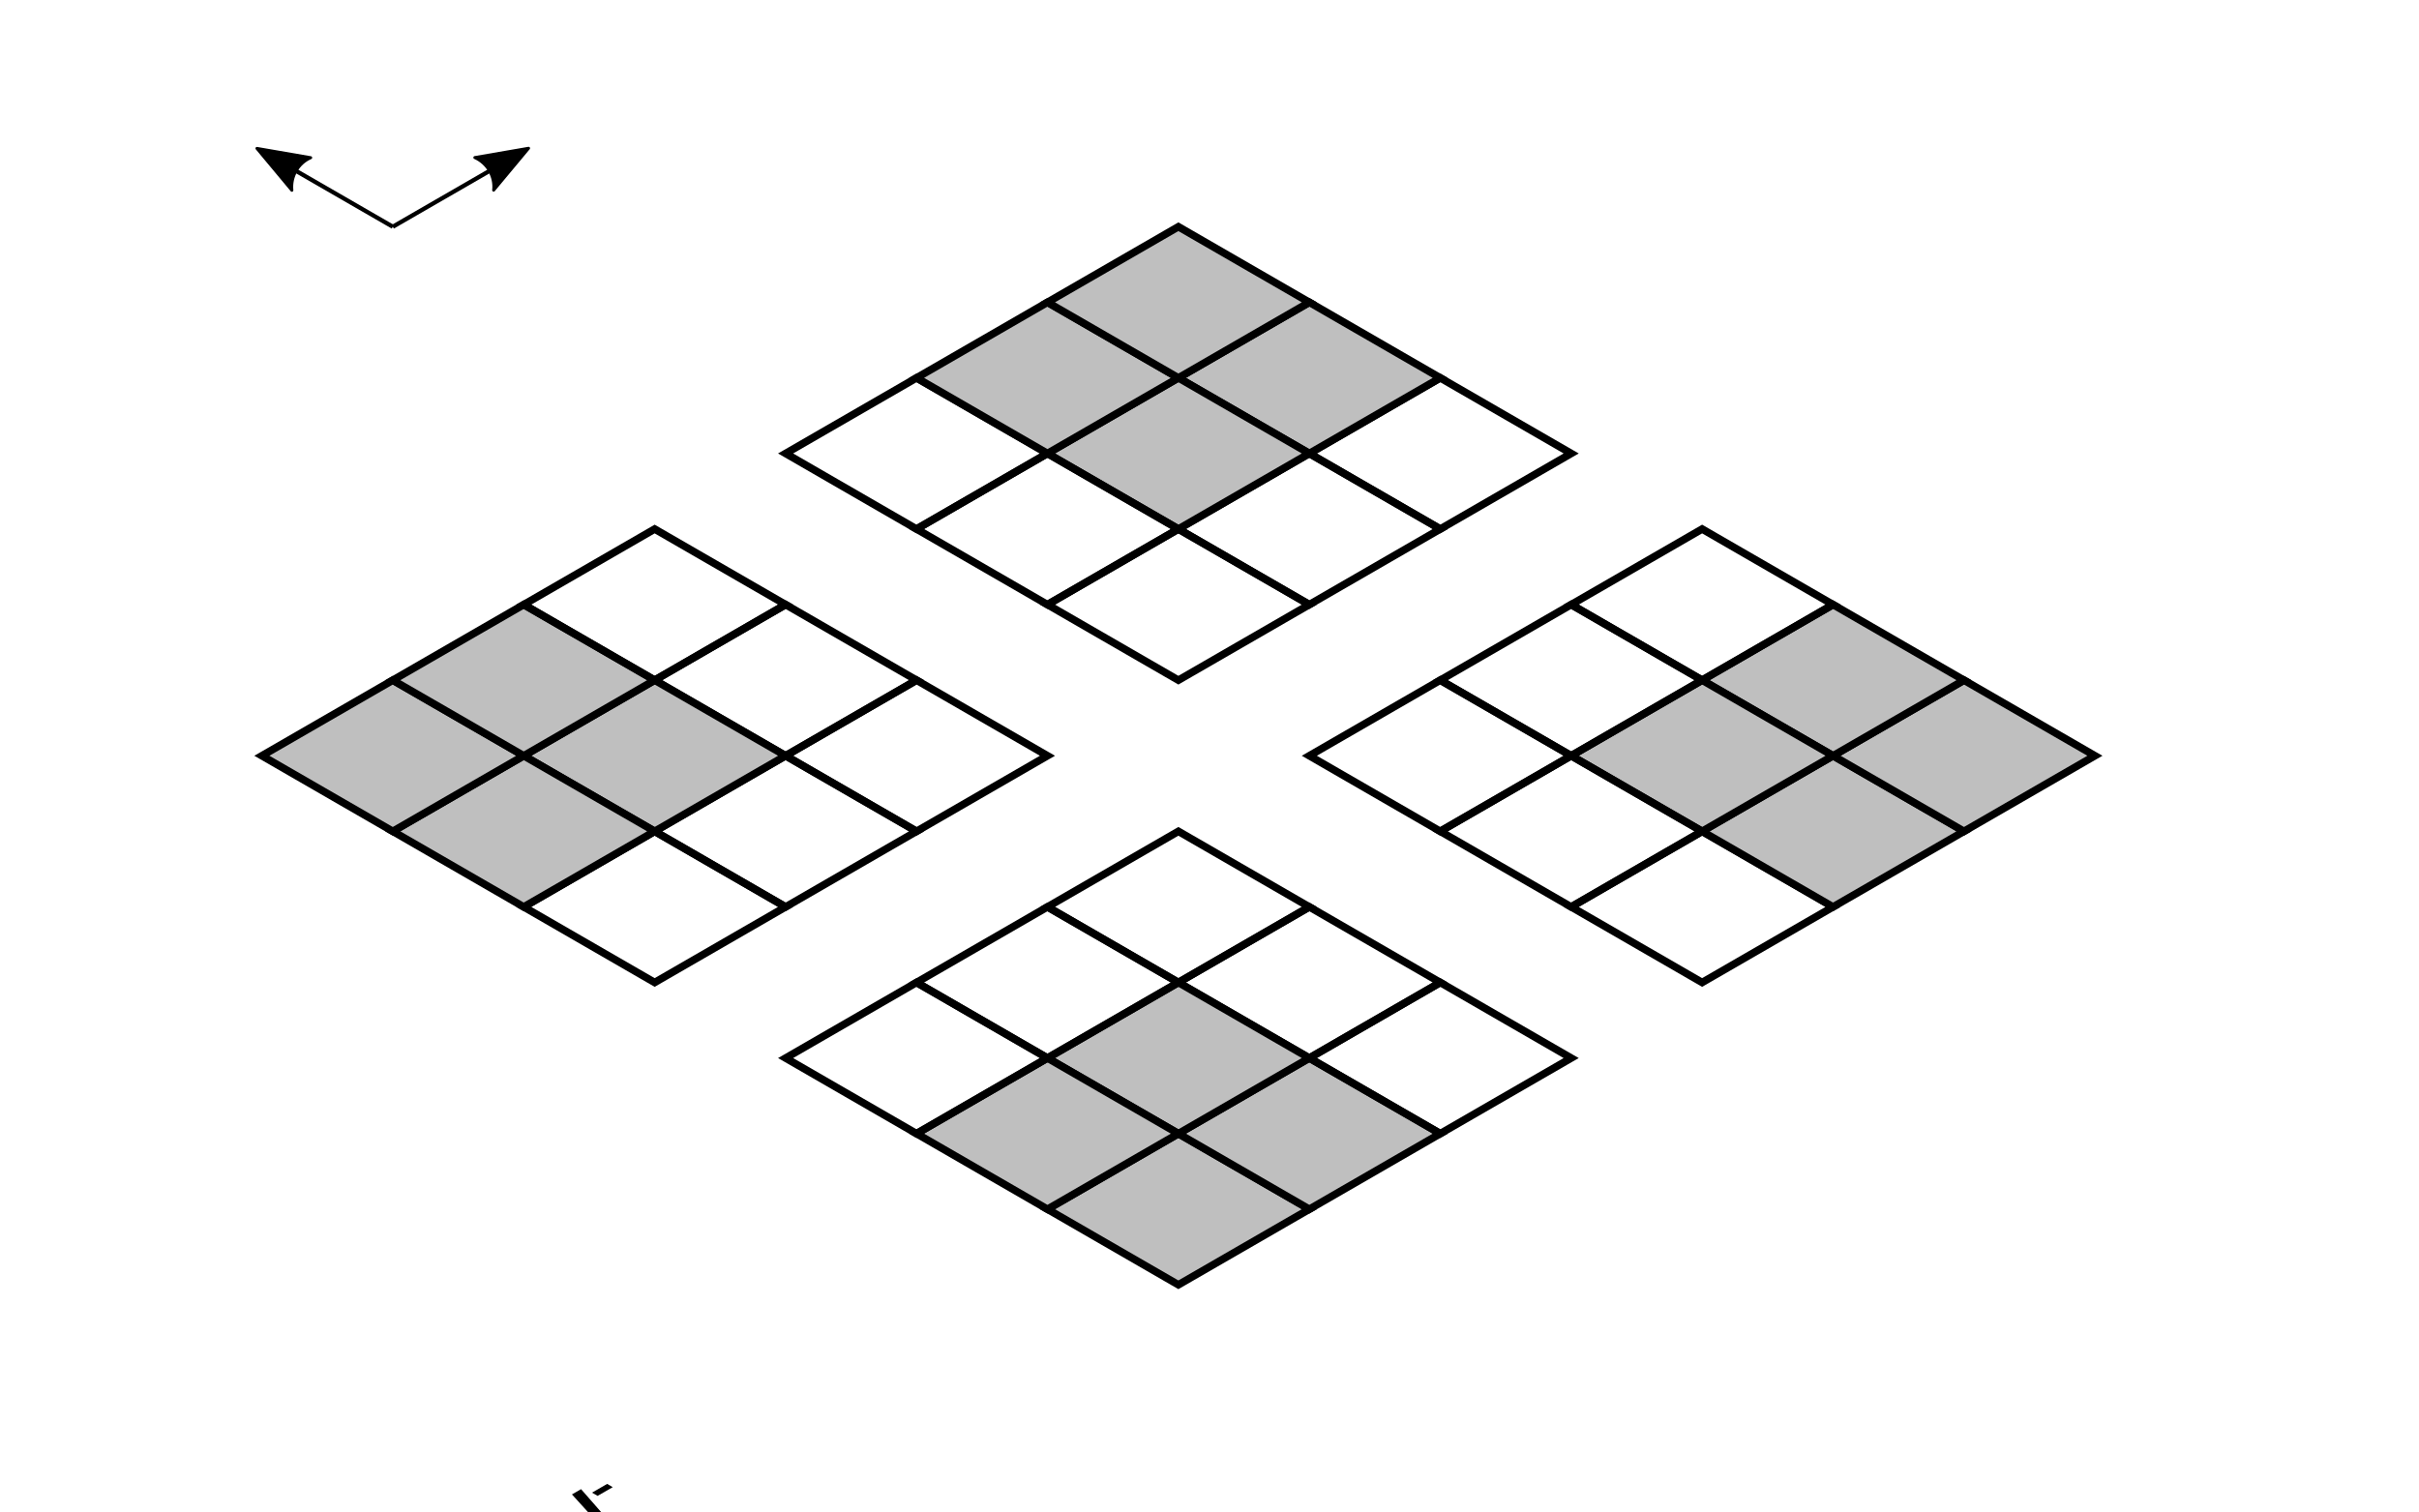
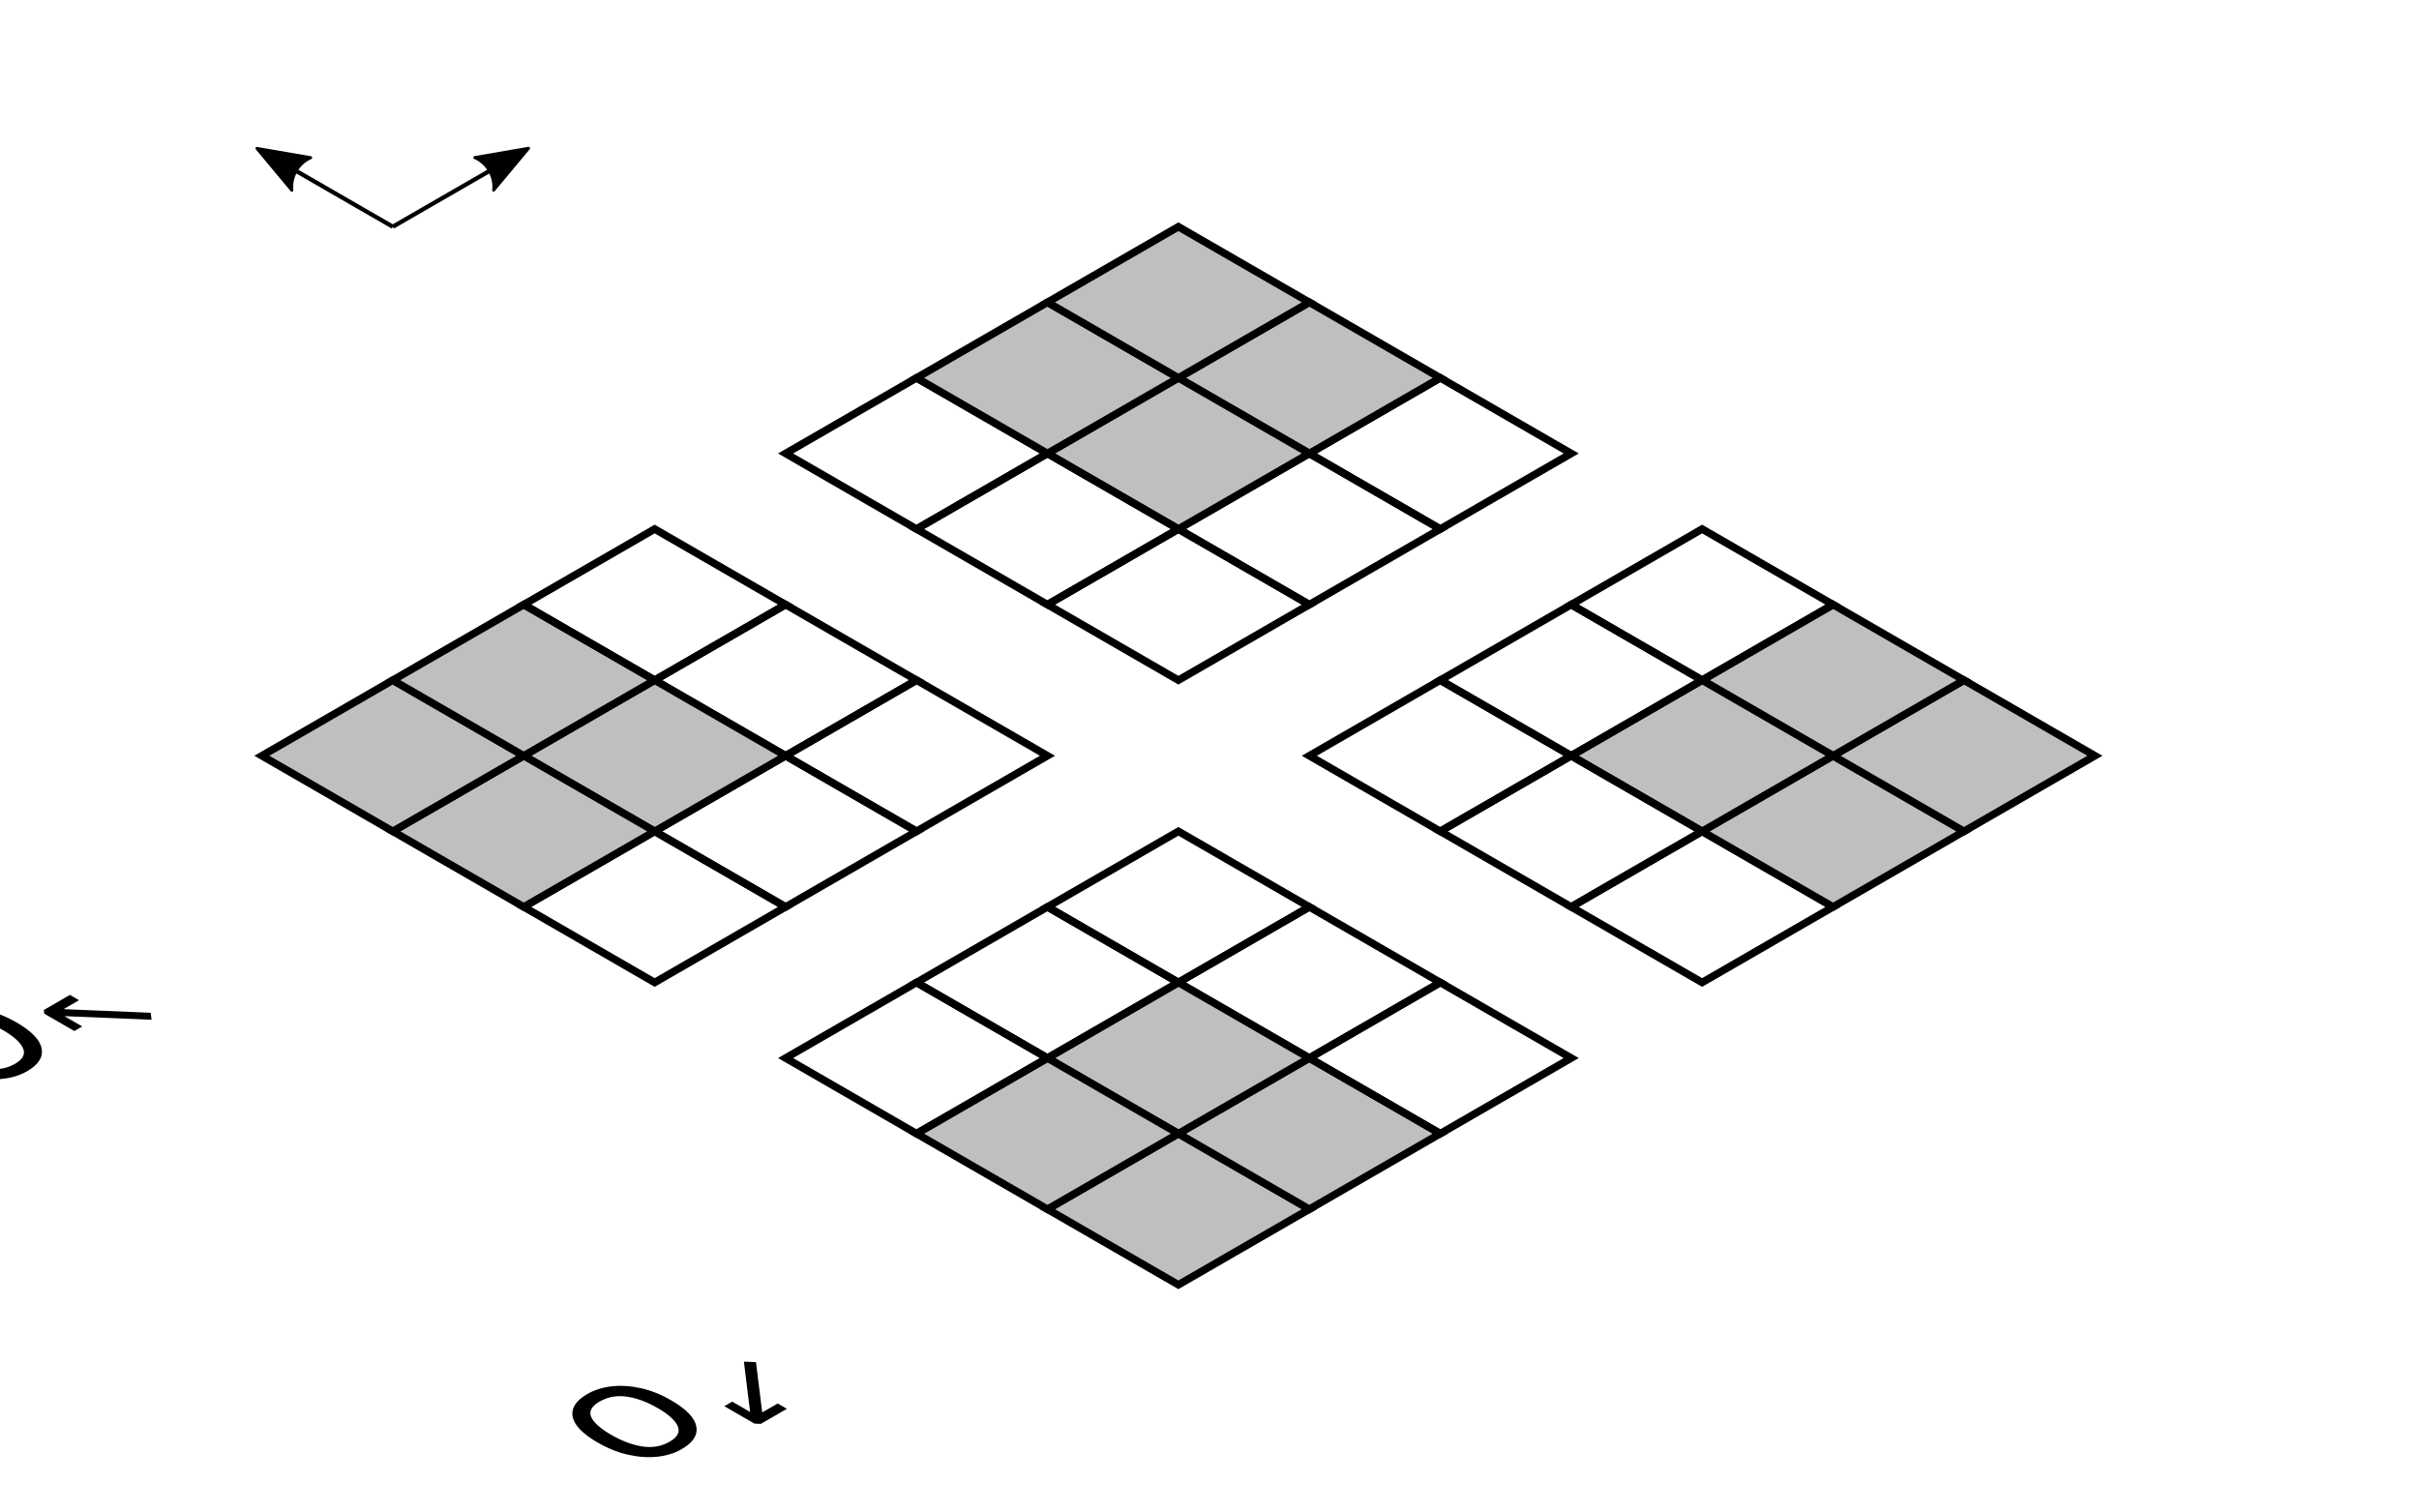
<svg xmlns="http://www.w3.org/2000/svg" width="160mm" height="100mm" viewBox="0 0 566.929 354.331" id="svg4174" version="1.1">
  <defs id="defs4176">
    <marker orient="auto" refY="0" refX="0" id="Arrow2Lend" style="overflow:visible">
      <path id="path4451" style="fill:#000000;fill-opacity:1;fill-rule:evenodd;stroke:#000000;stroke-width:0.625;stroke-linejoin:round;stroke-opacity:1" d="M 8.719,4.034 -2.207,0.016 8.719,-4.002 c -1.745,2.372 -1.735,5.617 -6e-7,8.035 z" transform="matrix(-1.1,0,0,-1.1,-1.1,0)" />
    </marker>
    <marker orient="auto" refY="0" refX="0" id="Arrow2Lend-0" style="overflow:visible">
      <path id="path4451-8" style="fill:#000000;fill-opacity:1;fill-rule:evenodd;stroke:#000000;stroke-width:0.625;stroke-linejoin:round;stroke-opacity:1" d="M 8.719,4.034 -2.207,0.016 8.719,-4.002 c -1.745,2.372 -1.735,5.617 -6e-7,8.035 z" transform="matrix(-1.1,0,0,-1.1,-1.1,0)" />
    </marker>
  </defs>
  <g id="layer1" transform="translate(0,-698.0315)">
    <flowRoot xml:space="preserve" id="flowRoot4207" style="font-style:normal;font-weight:normal;font-size:40px;line-height:125%;font-family:sans-serif;text-align:center;letter-spacing:0px;word-spacing:0px;writing-mode:lr-tb;text-anchor:middle;fill:#000000;fill-opacity:1;stroke:none;stroke-width:1px;stroke-linecap:butt;stroke-linejoin:miter;stroke-opacity:1" transform="translate(92.05781,17.71653)">
      <flowRegion id="flowRegion4209">
        <rect id="rect4211" width="70.866" height="70.866" x="212.598" y="910.63" />
      </flowRegion>
      <flowPara id="flowPara4213" />
    </flowRoot>
    <flowRoot xml:space="preserve" id="flowRoot4233" style="font-style:normal;font-weight:normal;font-size:15px;line-height:125%;font-family:sans-serif;text-align:center;letter-spacing:0px;word-spacing:0px;writing-mode:lr-tb;text-anchor:middle;fill:#000000;fill-opacity:1;stroke:none;stroke-width:1px;stroke-linecap:butt;stroke-linejoin:miter;stroke-opacity:1" transform="translate(92.05781,17.71653)">
      <flowRegion id="flowRegion4235">
        <rect id="rect4237" width="106.299" height="70.866" x="212.598" y="839.764" style="font-size:15px" />
      </flowRegion>
      <flowPara id="flowPara4239" />
    </flowRoot>
    <flowRoot xml:space="preserve" id="flowRoot4245" style="font-style:normal;font-weight:normal;font-size:15px;line-height:125%;font-family:sans-serif;text-align:center;letter-spacing:0px;word-spacing:0px;writing-mode:lr-tb;text-anchor:middle;fill:#000000;fill-opacity:1;stroke:none;stroke-width:1px;stroke-linecap:butt;stroke-linejoin:miter;stroke-opacity:1" transform="translate(92.05781,17.71653)">
      <flowRegion id="flowRegion4247">
        <rect id="rect4249" width="92.058" height="88.583" x="245.488" y="839.764" style="font-size:15px" />
      </flowRegion>
      <flowPara id="flowPara4251" />
    </flowRoot>
    <g id="g4429" transform="translate(1.728095e-5,-35.43307)">
      <path id="path4424" d="m 92.058,786.614 c 30.686,-17.717 30.686,-17.717 30.686,-17.717" style="fill:none;fill-rule:evenodd;stroke:#000000;stroke-width:0.999;stroke-linecap:butt;stroke-linejoin:miter;stroke-miterlimit:4;stroke-dasharray:none;stroke-opacity:1;marker-end:url(#Arrow2Lend)" />
      <path id="path4424-8" d="M 92.058,786.614 61.372,768.898" style="fill:none;fill-rule:evenodd;stroke:#000000;stroke-width:0.999;stroke-linecap:butt;stroke-linejoin:miter;stroke-miterlimit:4;stroke-dasharray:none;stroke-opacity:1;marker-end:url(#Arrow2Lend-0)" />
      <flowRoot transform="matrix(0.8660254,-0.5,1,0.5773503,-911.8517,417.0463)" style="font-style:normal;font-weight:normal;font-size:40px;line-height:125%;font-family:sans-serif;text-align:center;letter-spacing:0px;word-spacing:0px;writing-mode:lr-tb;text-anchor:middle;fill:#000000;fill-opacity:1;stroke:none;stroke-width:1px;stroke-linecap:butt;stroke-linejoin:miter;stroke-opacity:1" id="flowRoot4253-18-58-07-8-9-5" xml:space="preserve">
        <flowRegion id="flowRegion4255-964-6-5-6-35-7">
          <rect y="822.047" x="214.802" height="35.433" width="61.372" id="rect4257-33-2-870-8-70-4" />
        </flowRegion>
        <flowPara style="font-size:15px" id="flowPara4259-38-84-4-38-81-1">X<flowSpan id="flowSpan4471-85" style="font-size:65%;baseline-shift:sub" />
        </flowPara>
      </flowRoot>
      <flowRoot transform="matrix(0.8660254,-0.5,1,0.5773503,-992.265,417.0463)" style="font-style:normal;font-weight:normal;font-size:40px;line-height:125%;font-family:sans-serif;text-align:center;letter-spacing:0px;word-spacing:0px;writing-mode:lr-tb;text-anchor:middle;fill:#000000;fill-opacity:1;stroke:none;stroke-width:1px;stroke-linecap:butt;stroke-linejoin:miter;stroke-opacity:1" id="flowRoot4253-18-58-07-8-9-5-9" xml:space="preserve">
        <flowRegion id="flowRegion4255-964-6-5-6-35-7-7">
          <rect y="822.047" x="214.802" height="35.433" width="61.372" id="rect4257-33-2-870-8-70-4-5" />
        </flowRegion>
        <flowPara style="font-size:15px" id="flowPara4259-38-84-4-38-81-1-3">Y</flowPara>
      </flowRoot>
    </g>
-     <text transform="matrix(0.8660254,-0.5,1,0.5773503,0,0)" id="text4251" y="824.8" x="-534.088" style="font-style:normal;font-weight:normal;font-size:40px;line-height:125%;font-family:sans-serif;text-align:center;letter-spacing:0px;word-spacing:0px;writing-mode:lr-tb;text-anchor:middle;fill:#000000;fill-opacity:1;stroke:none;stroke-width:1px;stroke-linecap:butt;stroke-linejoin:miter;stroke-opacity:1" xml:space="preserve">
-       <tspan y="824.8" x="-534.088" id="tspan4253">o<tspan id="tspan4303" style="font-size:65%;baseline-shift:sub">x<tspan id="tspan4305" style="font-size:65%;baseline-shift:super">+</tspan>y<tspan id="tspan4307" style="font-size:65%;baseline-shift:super">+</tspan>
-         </tspan>
+     <text transform="matrix(0.8660254,-0.5,1,0.5773503,0,0)" id="text4251" y="824.757" x="-553.232" style="font-style:normal;font-weight:normal;font-size:40px;line-height:125%;font-family:sans-serif;text-align:center;letter-spacing:0px;word-spacing:0px;writing-mode:lr-tb;text-anchor:middle;fill:#000000;fill-opacity:1;stroke:none;stroke-width:1px;stroke-linecap:butt;stroke-linejoin:miter;stroke-opacity:1" xml:space="preserve">
+       <tspan y="824.757" x="-553.232" id="tspan4253">o<tspan id="tspan4303" style="font-size:65%;baseline-shift:sub">↗</tspan>
      </tspan>
    </text>
-     <text transform="matrix(0.8660254,-0.5,1,0.5773503,0,0)" id="text4255" y="972.512" x="-531.513" style="font-style:normal;font-weight:normal;font-size:40px;line-height:125%;font-family:sans-serif;text-align:center;letter-spacing:0px;word-spacing:0px;writing-mode:lr-tb;text-anchor:middle;fill:#000000;fill-opacity:1;stroke:none;stroke-width:1px;stroke-linecap:butt;stroke-linejoin:miter;stroke-opacity:1" xml:space="preserve">
-       <tspan y="972.512" x="-531.513" id="tspan4257">o<tspan id="tspan4291" style="font-size:65%;baseline-shift:sub">x<tspan id="tspan4293" style="font-size:65%;baseline-shift:super">+</tspan>y<tspan id="tspan4295" style="font-size:65%;baseline-shift:super">-</tspan>
-         </tspan>
+     <text transform="matrix(0.8660254,-0.5,1,0.5773503,0,0)" id="text4255" y="978.186" x="-553.232" style="font-style:normal;font-weight:normal;font-size:40px;line-height:125%;font-family:sans-serif;text-align:center;letter-spacing:0px;word-spacing:0px;writing-mode:lr-tb;text-anchor:middle;fill:#000000;fill-opacity:1;stroke:none;stroke-width:1px;stroke-linecap:butt;stroke-linejoin:miter;stroke-opacity:1" xml:space="preserve">
+       <tspan y="978.186" x="-553.232" id="tspan4257">o<tspan id="tspan4291" style="font-size:65%;baseline-shift:sub">↘</tspan>
      </tspan>
    </text>
-     <text transform="matrix(0.8660254,-0.5,1,0.5773503,0,0)" id="text4259" y="830.233" x="-897.262" style="font-style:normal;font-weight:normal;font-size:40px;line-height:125%;font-family:sans-serif;text-align:center;letter-spacing:0px;word-spacing:0px;writing-mode:lr-tb;text-anchor:middle;fill:#000000;fill-opacity:1;stroke:none;stroke-width:1px;stroke-linecap:butt;stroke-linejoin:miter;stroke-opacity:1" xml:space="preserve">
-       <tspan y="830.233" x="-897.262" id="tspan4261">o<tspan id="tspan4297" style="font-size:65%;baseline-shift:sub">x<tspan id="tspan4299" style="font-size:65%;baseline-shift:super">-</tspan>y<tspan id="tspan4301" style="font-size:65%;baseline-shift:super">+</tspan>
-         </tspan>
+     <text transform="matrix(0.8660254,-0.5,1,0.5773503,0,0)" id="text4259" y="824.757" x="-872.13" style="font-style:normal;font-weight:normal;font-size:40px;line-height:125%;font-family:sans-serif;text-align:center;letter-spacing:0px;word-spacing:0px;writing-mode:lr-tb;text-anchor:middle;fill:#000000;fill-opacity:1;stroke:none;stroke-width:1px;stroke-linecap:butt;stroke-linejoin:miter;stroke-opacity:1" xml:space="preserve">
+       <tspan y="824.757" x="-872.13" id="tspan4261">o<tspan id="tspan4297" style="font-size:65%;baseline-shift:sub">↖</tspan>
      </tspan>
    </text>
-     <text transform="matrix(0.8660254,-0.5,1,0.5773503,0,0)" id="text4263" y="983.662" x="-901.289" style="font-style:normal;font-weight:normal;font-size:40px;line-height:125%;font-family:sans-serif;text-align:center;letter-spacing:0px;word-spacing:0px;writing-mode:lr-tb;text-anchor:middle;fill:#000000;fill-opacity:1;stroke:none;stroke-width:1px;stroke-linecap:butt;stroke-linejoin:miter;stroke-opacity:1" xml:space="preserve">
-       <tspan y="983.662" x="-901.289" id="tspan4265">o<tspan id="tspan4267" style="font-size:65%;baseline-shift:sub">x<tspan id="tspan4269" style="font-size:65%;baseline-shift:super">-</tspan>y<tspan id="tspan4279" style="font-size:65%;baseline-shift:super">-</tspan>
-         </tspan>
+     <text transform="matrix(0.8660254,-0.5,1,0.5773503,0,0)" id="text4263" y="978.186" x="-872.13" style="font-style:normal;font-weight:normal;font-size:40px;line-height:125%;font-family:sans-serif;text-align:center;letter-spacing:0px;word-spacing:0px;writing-mode:lr-tb;text-anchor:middle;fill:#000000;fill-opacity:1;stroke:none;stroke-width:1px;stroke-linecap:butt;stroke-linejoin:miter;stroke-opacity:1" xml:space="preserve">
+       <tspan y="978.186" x="-872.13" id="tspan4265">o<tspan id="tspan4267" style="font-size:65%;baseline-shift:sub">↙</tspan>
      </tspan>
    </text>
    <path style="fill:none;fill-rule:evenodd;stroke:#000000;stroke-width:1.772;stroke-linecap:square;stroke-linejoin:miter;stroke-miterlimit:4;stroke-dasharray:none;stroke-opacity:1" d="M 276.173,857.48 306.859,839.764 276.173,822.047 245.488,839.764 Z" id="path4243-3-2-91-88-5-7" />
    <path style="fill:none;fill-rule:evenodd;stroke:#000000;stroke-width:1.772;stroke-linecap:square;stroke-linejoin:miter;stroke-miterlimit:4;stroke-dasharray:none;stroke-opacity:1" d="m 306.859,839.764 30.686,-17.717 -30.686,-17.717 -30.686,17.717 z" id="path4243-3-2-91-88-5-7-0" />
    <path style="fill:none;fill-rule:evenodd;stroke:#000000;stroke-width:1.772;stroke-linecap:square;stroke-linejoin:miter;stroke-miterlimit:4;stroke-dasharray:none;stroke-opacity:1" d="m 337.545,822.047 30.686,-17.717 -30.686,-17.717 -30.686,17.717 z" id="path4243-3-2-91-88-5-7-3" />
    <path style="fill:#bfbfbf;fill-opacity:1;fill-rule:evenodd;stroke:#000000;stroke-width:1.772;stroke-linecap:square;stroke-linejoin:miter;stroke-miterlimit:4;stroke-dasharray:none;stroke-opacity:1" d="m 306.859,804.331 30.686,-17.717 -30.686,-17.717 -30.686,17.717 z" id="path4243-3-2-91-88-5-7-09" />
    <path style="fill:#bfbfbf;fill-opacity:1;fill-rule:evenodd;stroke:#000000;stroke-width:1.772;stroke-linecap:square;stroke-linejoin:miter;stroke-miterlimit:4;stroke-dasharray:none;stroke-opacity:1" d="m 276.173,822.047 30.686,-17.717 -30.686,-17.717 -30.686,17.717 z" id="path4243-3-2-91-88-5-7-2" />
    <path style="fill:none;fill-rule:evenodd;stroke:#000000;stroke-width:1.772;stroke-linecap:square;stroke-linejoin:miter;stroke-miterlimit:4;stroke-dasharray:none;stroke-opacity:1" d="m 245.488,839.764 30.686,-17.717 -30.686,-17.717 -30.686,17.717 z" id="path4243-3-2-91-88-5-7-5" />
    <path style="fill:none;fill-rule:evenodd;stroke:#000000;stroke-width:1.772;stroke-linecap:square;stroke-linejoin:miter;stroke-miterlimit:4;stroke-dasharray:none;stroke-opacity:1" d="m 214.802,822.047 30.686,-17.717 -30.686,-17.717 -30.686,17.717 z" id="path4243-3-2-91-88-5-7-4" />
    <path style="fill:#bfbfbf;fill-opacity:1;fill-rule:evenodd;stroke:#000000;stroke-width:1.772;stroke-linecap:square;stroke-linejoin:miter;stroke-miterlimit:4;stroke-dasharray:none;stroke-opacity:1" d="m 245.488,804.331 30.686,-17.717 -30.686,-17.717 -30.686,17.717 z" id="path4243-3-2-91-88-5-7-05" />
    <path style="fill:#bfbfbf;fill-opacity:1;fill-rule:evenodd;stroke:#000000;stroke-width:1.772;stroke-linecap:square;stroke-linejoin:miter;stroke-miterlimit:4;stroke-dasharray:none;stroke-opacity:1" d="m 276.173,786.614 30.686,-17.717 -30.686,-17.717 -30.686,17.717 z" id="path4243-3-2-91-88-5-7-9" />
    <path style="fill:none;fill-rule:evenodd;stroke:#000000;stroke-width:1.772;stroke-linecap:square;stroke-linejoin:miter;stroke-miterlimit:4;stroke-dasharray:none;stroke-opacity:1" d="m 153.43,928.346 30.686,-17.717 -30.686,-17.717 -30.686,17.717 z" id="path4243-3-2-91-88-5-7-46" />
    <path style="fill:none;fill-rule:evenodd;stroke:#000000;stroke-width:1.772;stroke-linecap:square;stroke-linejoin:miter;stroke-miterlimit:4;stroke-dasharray:none;stroke-opacity:1" d="M 184.116,910.63 214.802,892.913 184.116,875.197 153.43,892.913 Z" id="path4243-3-2-91-88-5-7-0-9" />
    <path style="fill:none;fill-rule:evenodd;stroke:#000000;stroke-width:1.772;stroke-linecap:square;stroke-linejoin:miter;stroke-miterlimit:4;stroke-dasharray:none;stroke-opacity:1" d="m 214.802,892.913 30.686,-17.717 -30.686,-17.717 -30.686,17.717 z" id="path4243-3-2-91-88-5-7-3-2" />
    <path style="fill:none;fill-rule:evenodd;stroke:#000000;stroke-width:1.772;stroke-linecap:square;stroke-linejoin:miter;stroke-miterlimit:4;stroke-dasharray:none;stroke-opacity:1" d="m 184.116,875.197 30.686,-17.717 -30.686,-17.717 -30.686,17.717 z" id="path4243-3-2-91-88-5-7-09-2" />
    <path style="fill:#bfbfbf;fill-opacity:1;fill-rule:evenodd;stroke:#000000;stroke-width:1.772;stroke-linecap:square;stroke-linejoin:miter;stroke-miterlimit:4;stroke-dasharray:none;stroke-opacity:1" d="m 153.43,892.913 30.686,-17.717 -30.686,-17.717 -30.686,17.717 z" id="path4243-3-2-91-88-5-7-2-4" />
    <path style="fill:#bfbfbf;fill-opacity:1;fill-rule:evenodd;stroke:#000000;stroke-width:1.772;stroke-linecap:square;stroke-linejoin:miter;stroke-miterlimit:4;stroke-dasharray:none;stroke-opacity:1" d="M 122.744,910.63 153.43,892.913 122.744,875.197 92.058,892.913 Z" id="path4243-3-2-91-88-5-7-5-7" />
    <path style="fill:#bfbfbf;fill-opacity:1;fill-rule:evenodd;stroke:#000000;stroke-width:1.772;stroke-linecap:square;stroke-linejoin:miter;stroke-miterlimit:4;stroke-dasharray:none;stroke-opacity:1" d="M 92.058,892.913 122.744,875.197 92.058,857.48 61.372,875.197 Z" id="path4243-3-2-91-88-5-7-4-7" />
    <path style="fill:#bfbfbf;fill-opacity:1;fill-rule:evenodd;stroke:#000000;stroke-width:1.772;stroke-linecap:square;stroke-linejoin:miter;stroke-miterlimit:4;stroke-dasharray:none;stroke-opacity:1" d="m 122.744,875.197 30.686,-17.717 -30.686,-17.717 -30.686,17.717 z" id="path4243-3-2-91-88-5-7-05-5" />
    <path style="fill:none;fill-rule:evenodd;stroke:#000000;stroke-width:1.772;stroke-linecap:square;stroke-linejoin:miter;stroke-miterlimit:4;stroke-dasharray:none;stroke-opacity:1" d="M 153.43,857.48 184.116,839.764 153.43,822.047 122.744,839.764 Z" id="path4243-3-2-91-88-5-7-9-4" />
    <path style="fill:none;fill-rule:evenodd;stroke:#000000;stroke-width:1.772;stroke-linecap:square;stroke-linejoin:miter;stroke-miterlimit:4;stroke-dasharray:none;stroke-opacity:1" d="m 398.917,928.346 30.686,-17.717 -30.686,-17.717 -30.686,17.717 z" id="path4243-3-2-91-88-5-7-8" />
    <path style="fill:#bfbfbf;fill-opacity:1;fill-rule:evenodd;stroke:#000000;stroke-width:1.772;stroke-linecap:square;stroke-linejoin:miter;stroke-miterlimit:4;stroke-dasharray:none;stroke-opacity:1" d="m 429.603,910.63 30.686,-17.717 -30.686,-17.717 -30.686,17.717 z" id="path4243-3-2-91-88-5-7-0-1" />
    <path style="fill:#bfbfbf;fill-opacity:1;fill-rule:evenodd;stroke:#000000;stroke-width:1.772;stroke-linecap:square;stroke-linejoin:miter;stroke-miterlimit:4;stroke-dasharray:none;stroke-opacity:1" d="m 460.289,892.913 30.686,-17.717 -30.686,-17.717 -30.686,17.717 z" id="path4243-3-2-91-88-5-7-3-28" />
    <path style="fill:#bfbfbf;fill-opacity:1;fill-rule:evenodd;stroke:#000000;stroke-width:1.772;stroke-linecap:square;stroke-linejoin:miter;stroke-miterlimit:4;stroke-dasharray:none;stroke-opacity:1" d="m 429.603,875.197 30.686,-17.717 -30.686,-17.717 -30.686,17.717 z" id="path4243-3-2-91-88-5-7-09-9" />
    <path style="fill:#bfbfbf;fill-opacity:1;fill-rule:evenodd;stroke:#000000;stroke-width:1.772;stroke-linecap:square;stroke-linejoin:miter;stroke-miterlimit:4;stroke-dasharray:none;stroke-opacity:1" d="m 398.917,892.913 30.686,-17.717 -30.686,-17.717 -30.686,17.717 z" id="path4243-3-2-91-88-5-7-2-3" />
    <path style="fill:none;fill-rule:evenodd;stroke:#000000;stroke-width:1.772;stroke-linecap:square;stroke-linejoin:miter;stroke-miterlimit:4;stroke-dasharray:none;stroke-opacity:1" d="m 368.231,910.63 30.686,-17.717 -30.686,-17.717 -30.686,17.717 z" id="path4243-3-2-91-88-5-7-5-6" />
    <path style="fill:none;fill-rule:evenodd;stroke:#000000;stroke-width:1.772;stroke-linecap:square;stroke-linejoin:miter;stroke-miterlimit:4;stroke-dasharray:none;stroke-opacity:1" d="m 337.545,892.913 30.686,-17.717 -30.686,-17.717 -30.686,17.717 z" id="path4243-3-2-91-88-5-7-4-8" />
    <path style="fill:none;fill-rule:evenodd;stroke:#000000;stroke-width:1.772;stroke-linecap:square;stroke-linejoin:miter;stroke-miterlimit:4;stroke-dasharray:none;stroke-opacity:1" d="m 368.231,875.197 30.686,-17.717 -30.686,-17.717 -30.686,17.717 z" id="path4243-3-2-91-88-5-7-05-0" />
    <path style="fill:none;fill-rule:evenodd;stroke:#000000;stroke-width:1.772;stroke-linecap:square;stroke-linejoin:miter;stroke-miterlimit:4;stroke-dasharray:none;stroke-opacity:1" d="m 398.917,857.48 30.686,-17.717 -30.686,-17.717 -30.686,17.717 z" id="path4243-3-2-91-88-5-7-9-2" />
    <path style="fill:#bfbfbf;fill-opacity:1;fill-rule:evenodd;stroke:#000000;stroke-width:1.772;stroke-linecap:square;stroke-linejoin:miter;stroke-miterlimit:4;stroke-dasharray:none;stroke-opacity:1" d="m 276.173,999.213 30.686,-17.717 -30.686,-17.717 -30.686,17.717 z" id="path4243-3-2-91-88-5-7-46-1" />
    <path style="fill:#bfbfbf;fill-opacity:1;fill-rule:evenodd;stroke:#000000;stroke-width:1.772;stroke-linecap:square;stroke-linejoin:miter;stroke-miterlimit:4;stroke-dasharray:none;stroke-opacity:1" d="m 306.859,981.496 30.686,-17.717 -30.686,-17.717 -30.686,17.717 z" id="path4243-3-2-91-88-5-7-0-9-0" />
    <path style="fill:none;fill-rule:evenodd;stroke:#000000;stroke-width:1.772;stroke-linecap:square;stroke-linejoin:miter;stroke-miterlimit:4;stroke-dasharray:none;stroke-opacity:1" d="M 337.545,963.78 368.231,946.063 337.545,928.346 306.859,946.063 Z" id="path4243-3-2-91-88-5-7-3-2-5" />
    <path style="fill:none;fill-rule:evenodd;stroke:#000000;stroke-width:1.772;stroke-linecap:square;stroke-linejoin:miter;stroke-miterlimit:4;stroke-dasharray:none;stroke-opacity:1" d="m 306.859,946.063 30.686,-17.717 -30.686,-17.717 -30.686,17.717 z" id="path4243-3-2-91-88-5-7-09-2-1" />
    <path style="fill:#bfbfbf;fill-opacity:1;fill-rule:evenodd;stroke:#000000;stroke-width:1.772;stroke-linecap:square;stroke-linejoin:miter;stroke-miterlimit:4;stroke-dasharray:none;stroke-opacity:1" d="M 276.173,963.78 306.859,946.063 276.173,928.346 245.488,946.063 Z" id="path4243-3-2-91-88-5-7-2-4-1" />
    <path style="fill:#bfbfbf;fill-opacity:1;fill-rule:evenodd;stroke:#000000;stroke-width:1.772;stroke-linecap:square;stroke-linejoin:miter;stroke-miterlimit:4;stroke-dasharray:none;stroke-opacity:1" d="m 245.488,981.496 30.686,-17.717 -30.686,-17.717 -30.686,17.717 z" id="path4243-3-2-91-88-5-7-5-7-0" />
    <path style="fill:none;fill-rule:evenodd;stroke:#000000;stroke-width:1.772;stroke-linecap:square;stroke-linejoin:miter;stroke-miterlimit:4;stroke-dasharray:none;stroke-opacity:1" d="M 214.802,963.78 245.488,946.063 214.802,928.346 184.116,946.063 Z" id="path4243-3-2-91-88-5-7-4-7-8" />
    <path style="fill:none;fill-rule:evenodd;stroke:#000000;stroke-width:1.772;stroke-linecap:square;stroke-linejoin:miter;stroke-miterlimit:4;stroke-dasharray:none;stroke-opacity:1" d="m 245.488,946.063 30.686,-17.717 -30.686,-17.717 -30.686,17.717 z" id="path4243-3-2-91-88-5-7-05-5-5" />
    <path style="fill:none;fill-rule:evenodd;stroke:#000000;stroke-width:1.772;stroke-linecap:square;stroke-linejoin:miter;stroke-miterlimit:4;stroke-dasharray:none;stroke-opacity:1" d="m 276.173,928.346 30.686,-17.717 -30.686,-17.717 -30.686,17.717 z" id="path4243-3-2-91-88-5-7-9-4-0" />
  </g>
</svg>
